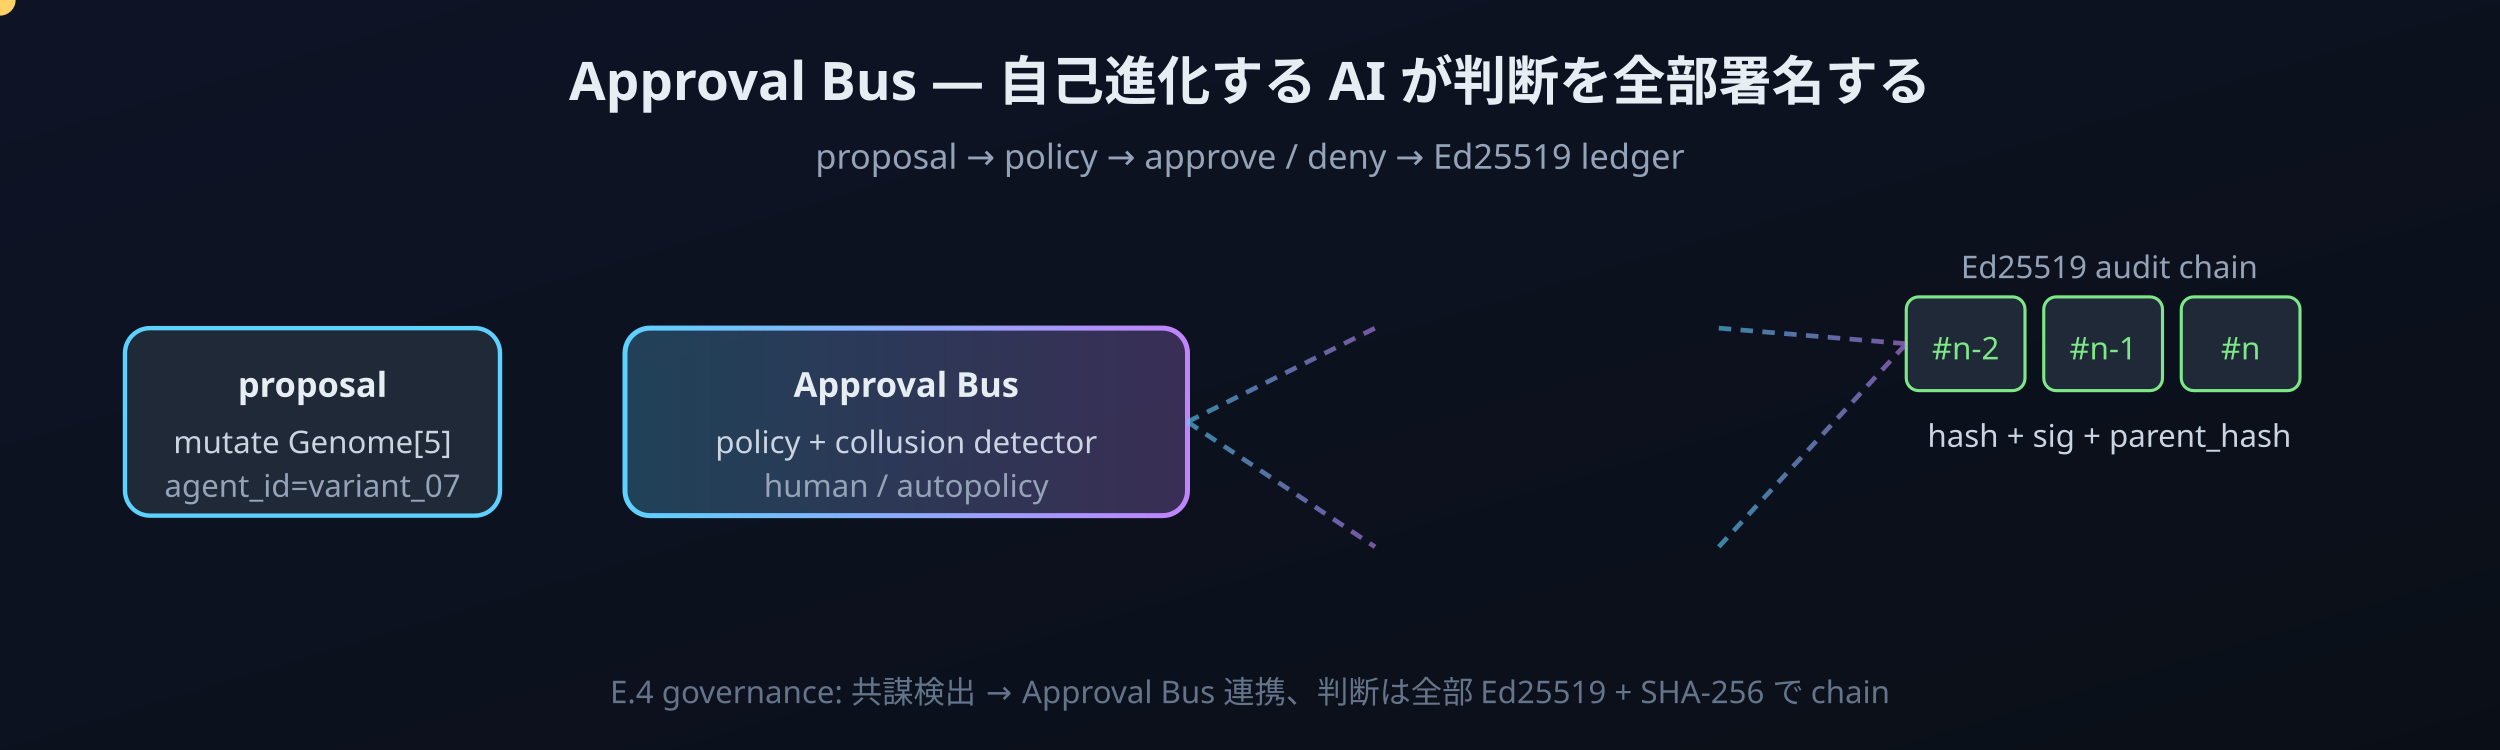
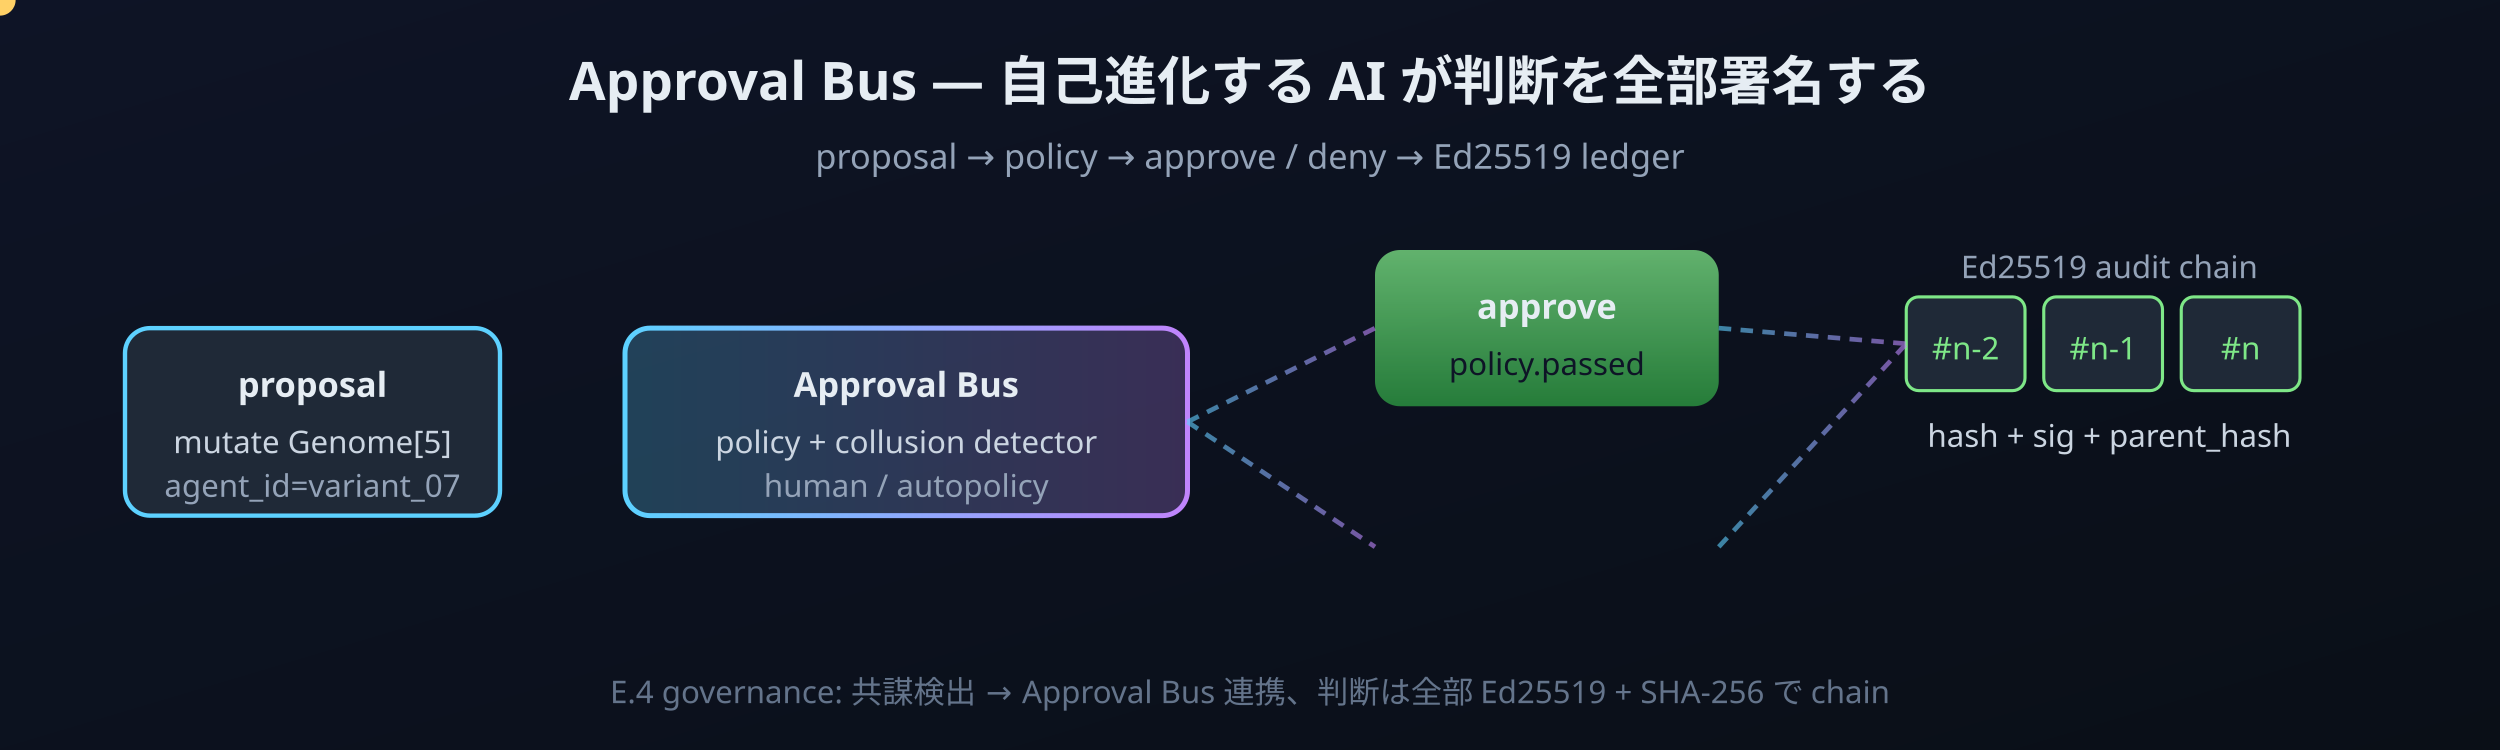
<svg xmlns="http://www.w3.org/2000/svg" viewBox="0 0 800 240" role="img" aria-label="Approval Bus verdict flow with Ed25519 signed ledger" style="width:100%;height:auto;max-width:1200px">
  <defs>
    <linearGradient id="bg24_07" x1="0" y1="0" x2="1" y2="1">
      <stop offset="0%" stop-color="#0e1426" />
      <stop offset="100%" stop-color="#0a0f17" />
    </linearGradient>
    <linearGradient id="bus24_07" x1="0" y1="0" x2="1" y2="0">
      <stop offset="0%" stop-color="#5dd1ff" />
      <stop offset="100%" stop-color="#c084fc" />
    </linearGradient>
    <linearGradient id="okgrad" x1="0" y1="0" x2="0" y2="1">
      <stop offset="0%" stop-color="#7ee787" />
      <stop offset="100%" stop-color="#2ea043" />
    </linearGradient>
    <linearGradient id="denygrad" x1="0" y1="0" x2="0" y2="1">
      <stop offset="0%" stop-color="#ef476f" />
      <stop offset="100%" stop-color="#9d174d" />
    </linearGradient>
  </defs>
  <rect width="800" height="240" fill="url(#bg24_07)" />
  <text x="400" y="32" text-anchor="middle" fill="#e6edf3" font-family="ui-sans-serif,system-ui,sans-serif" font-size="17" font-weight="700">
    Approval Bus — 自己進化する AI が判断を全部署名する
  </text>
  <text x="400" y="54" text-anchor="middle" fill="#94a3b8" font-family="ui-sans-serif,system-ui,sans-serif" font-size="11">
    proposal → policy → approve / deny → Ed25519 ledger
  </text>
  <g font-family="ui-sans-serif,system-ui,sans-serif" font-size="11" fill="#e6edf3">
    <g transform="translate(40 105)">
      <rect width="120" height="60" rx="8" fill="#1f2937" stroke="#5dd1ff" stroke-width="1.4" />
      <text x="60" y="22" text-anchor="middle" font-weight="600">proposal</text>
      <text x="60" y="40" text-anchor="middle" font-size="10" fill="#cbd5e1">mutate Genome[5]</text>
      <text x="60" y="54" text-anchor="middle" font-size="10" fill="#94a3b8">agent_id=variant_07</text>
    </g>
    <g transform="translate(200 105)">
      <rect width="180" height="60" rx="8" fill="url(#bus24_07)" opacity="0.25" />
      <rect width="180" height="60" rx="8" fill="none" stroke="url(#bus24_07)" stroke-width="1.6" />
      <text x="90" y="22" text-anchor="middle" font-weight="700">Approval Bus</text>
      <text x="90" y="40" text-anchor="middle" font-size="10" fill="#cbd5e1">policy + collusion detector</text>
      <text x="90" y="54" text-anchor="middle" font-size="10" fill="#94a3b8">human / autopolicy</text>
    </g>
    <g transform="translate(440 80)">
-       <g opacity="0">
-         <animate attributeName="opacity" values="0;1;1;0;0;1;1;0" dur="6s" repeatCount="indefinite" keyTimes="0;0.1;0.4;0.5;0.55;0.6;0.9;1" />
+       <g opacity="1">
+         <animate attributeName="opacity" values="1;1;1;0.35;0.35;1;1;1" dur="6s" repeatCount="indefinite" keyTimes="0;0.1;0.4;0.5;0.55;0.6;0.9;1" />
        <rect width="110" height="50" rx="8" fill="url(#okgrad)" opacity="0.75" />
        <text x="55" y="22" text-anchor="middle" font-weight="700">approve</text>
        <text x="55" y="40" text-anchor="middle" font-size="10" fill="#0e1426">policy.passed</text>
      </g>
      <g opacity="0" transform="translate(0 70)">
        <animate attributeName="opacity" values="0;0;0;1;1;0;0;0" dur="6s" repeatCount="indefinite" keyTimes="0;0.1;0.4;0.5;0.55;0.6;0.9;1" />
        <rect width="110" height="50" rx="8" fill="url(#denygrad)" opacity="0.75" />
        <text x="55" y="22" text-anchor="middle" font-weight="700" fill="#fff">deny</text>
        <text x="55" y="40" text-anchor="middle" font-size="10" fill="#fff">collusion detected</text>
      </g>
    </g>
    <g transform="translate(610 95)">
      <text x="65" y="-6" text-anchor="middle" fill="#94a3b8" font-size="10">Ed25519 audit chain</text>
      <g>
        <rect x="0" y="0" width="38" height="30" rx="4" fill="#1f2937" stroke="#7ee787" stroke-width="1" />
        <text x="19" y="20" text-anchor="middle" font-size="10" fill="#7ee787">#n-2</text>
        <rect x="44" y="0" width="38" height="30" rx="4" fill="#1f2937" stroke="#7ee787" stroke-width="1" />
        <text x="63" y="20" text-anchor="middle" font-size="10" fill="#7ee787">#n-1</text>
        <rect x="88" y="0" width="38" height="30" rx="4" fill="#1f2937" stroke="#7ee787" stroke-width="1">
          <animate attributeName="stroke-width" values="1;3;1" dur="2s" repeatCount="indefinite" />
        </rect>
        <text x="107" y="20" text-anchor="middle" font-size="10" fill="#7ee787">#n</text>
      </g>
      <g transform="translate(0 38)" font-size="10" fill="#cbd5e1">
        <text x="65" y="10" text-anchor="middle">hash + sig + parent_hash</text>
      </g>
    </g>
    <g stroke="url(#bus24_07)" stroke-width="1.5" fill="none" stroke-dasharray="4 3" opacity="0.6">
      <line x1="160" y1="135" x2="200" y2="135" />
      <line x1="380" y1="135" x2="440" y2="105" />
      <line x1="380" y1="135" x2="440" y2="175" />
      <line x1="550" y1="105" x2="610" y2="110" />
      <line x1="550" y1="175" x2="610" y2="110" />
    </g>
    <circle r="5" fill="#ffd166">
      <animateMotion dur="6s" repeatCount="indefinite" path="M 160 135 L 200 135 L 380 135 L 440 105 L 550 105 L 610 110" />
      <animate attributeName="opacity" values="0;1;1;1;1;0" keyTimes="0;0.1;0.4;0.55;0.85;1" dur="6s" repeatCount="indefinite" />
    </circle>
  </g>
  <text x="400" y="225" text-anchor="middle" fill="#64748b" font-family="ui-sans-serif,system-ui,sans-serif" font-size="10">
    E.4 governance: 共謀検出 → Approval Bus 連携、判断は全部 Ed25519 + SHA-256 で chain
  </text>
</svg>
